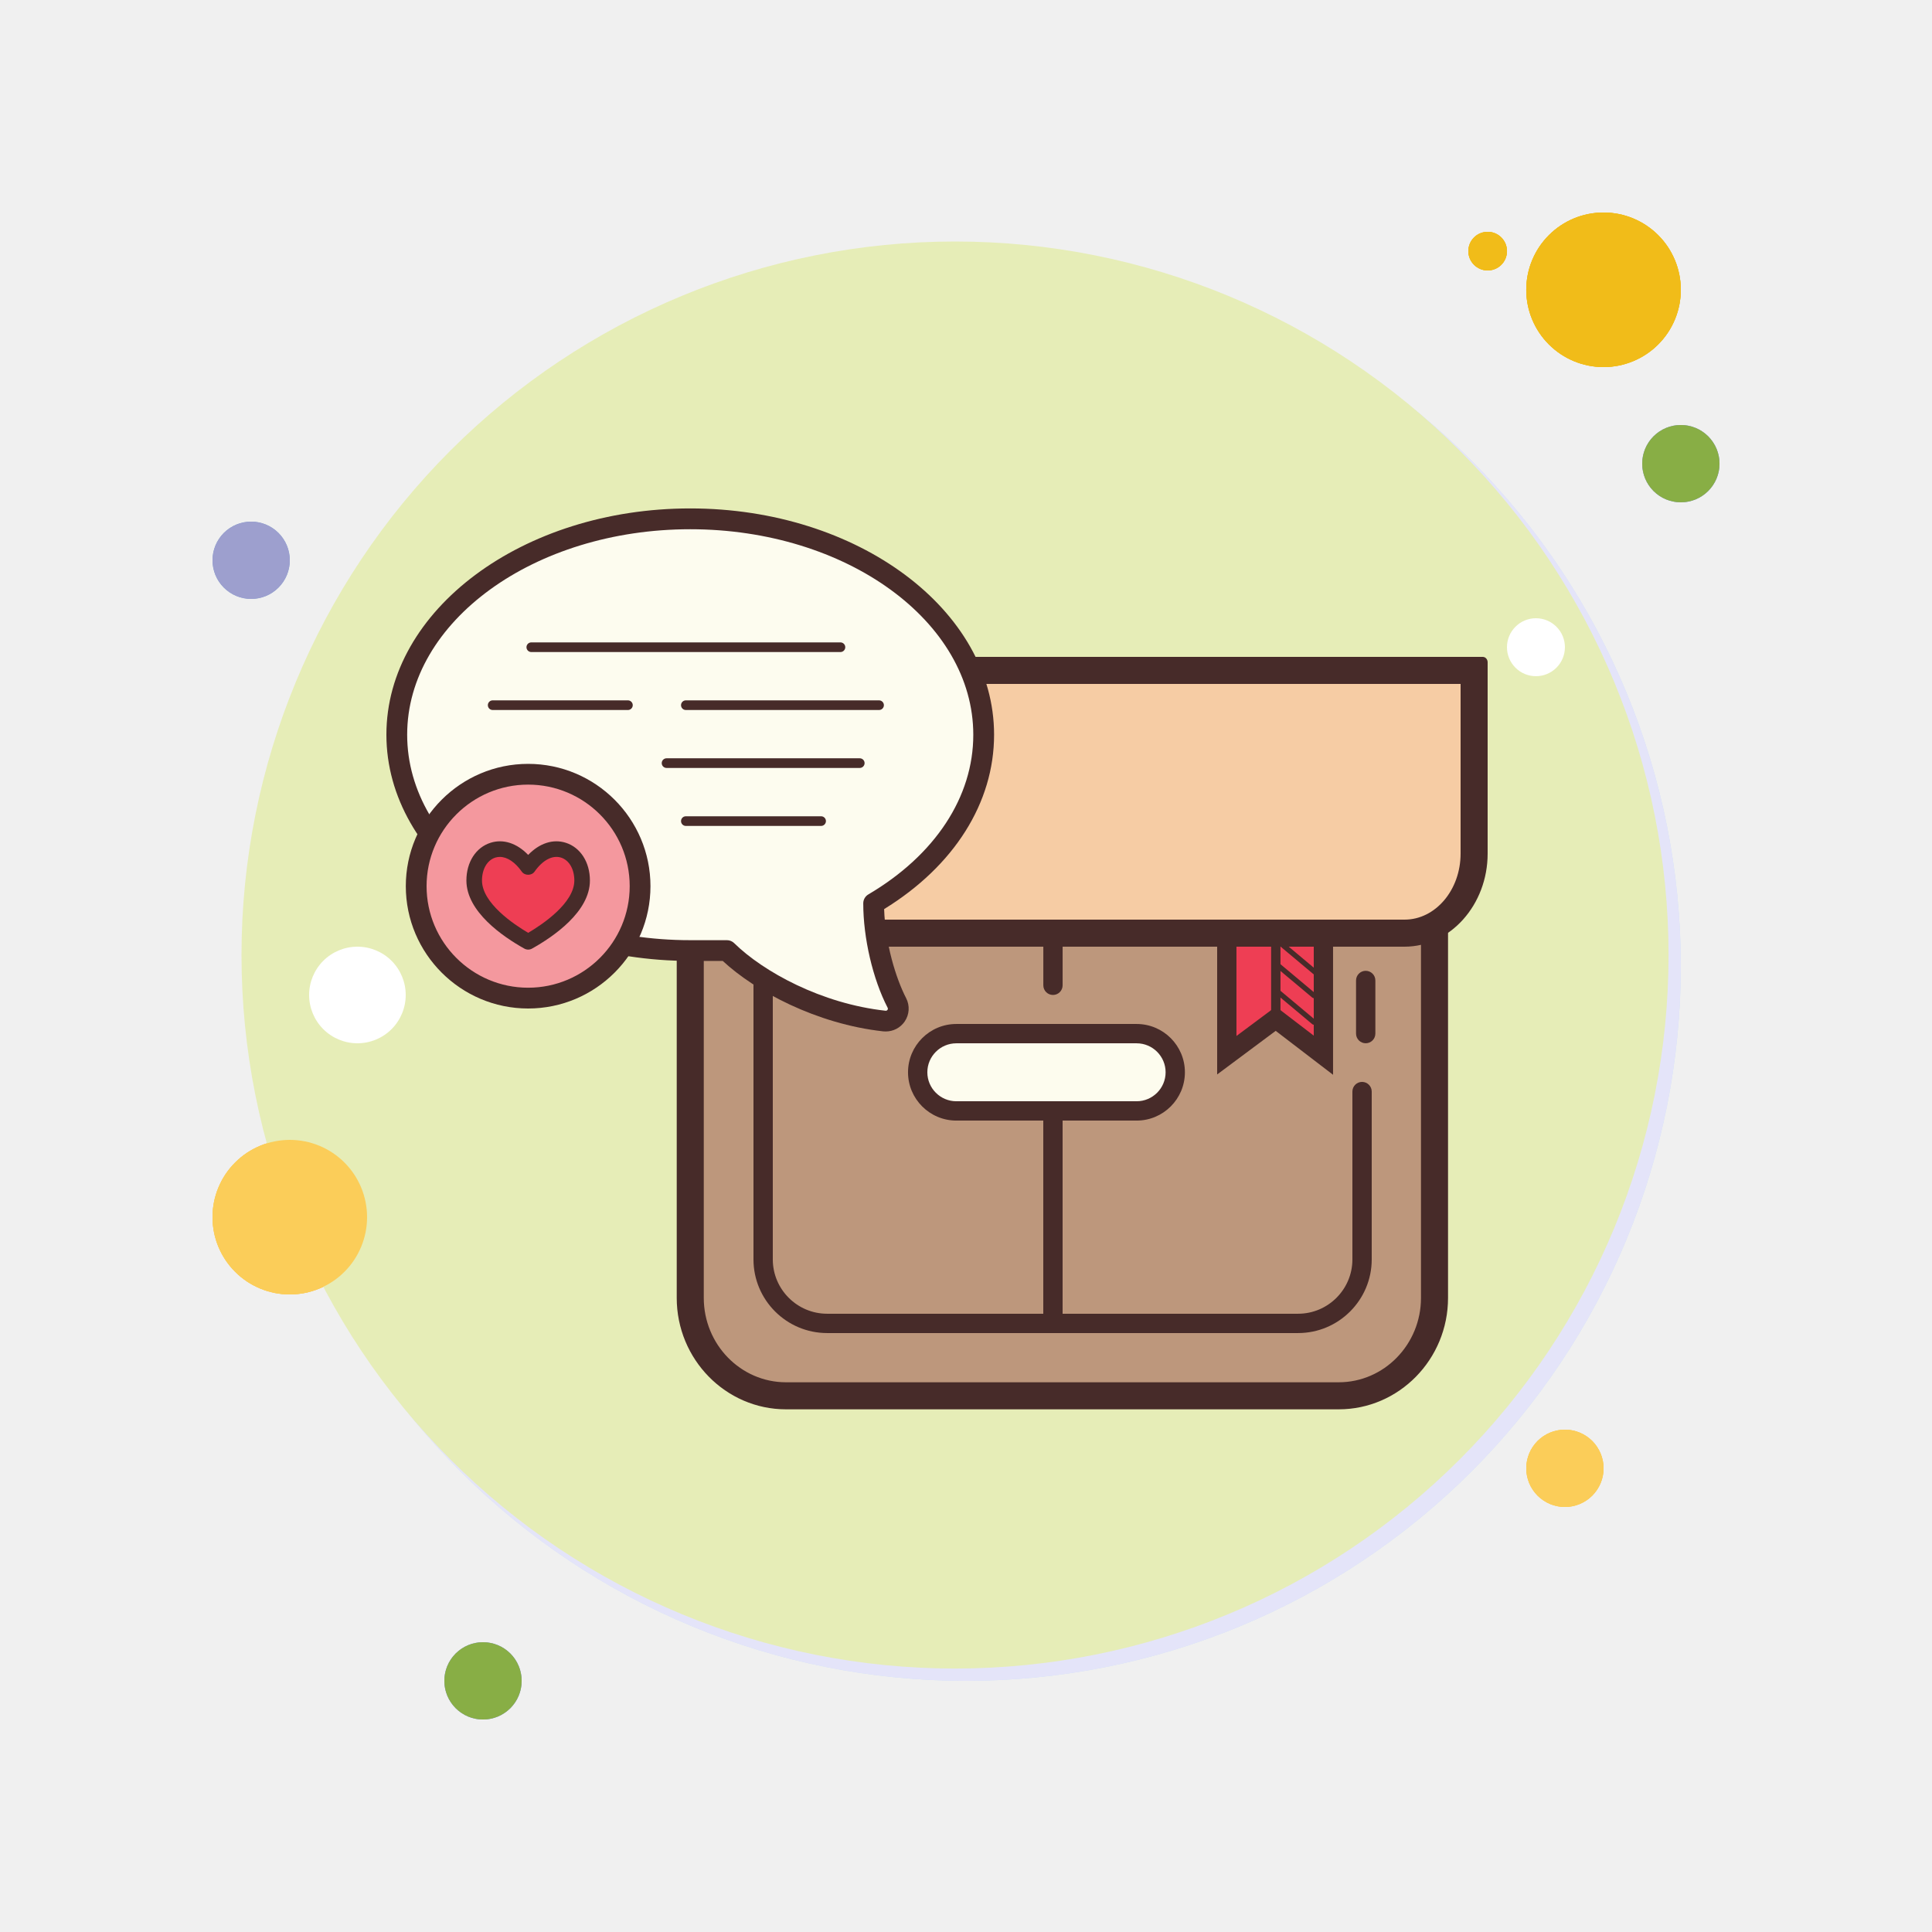
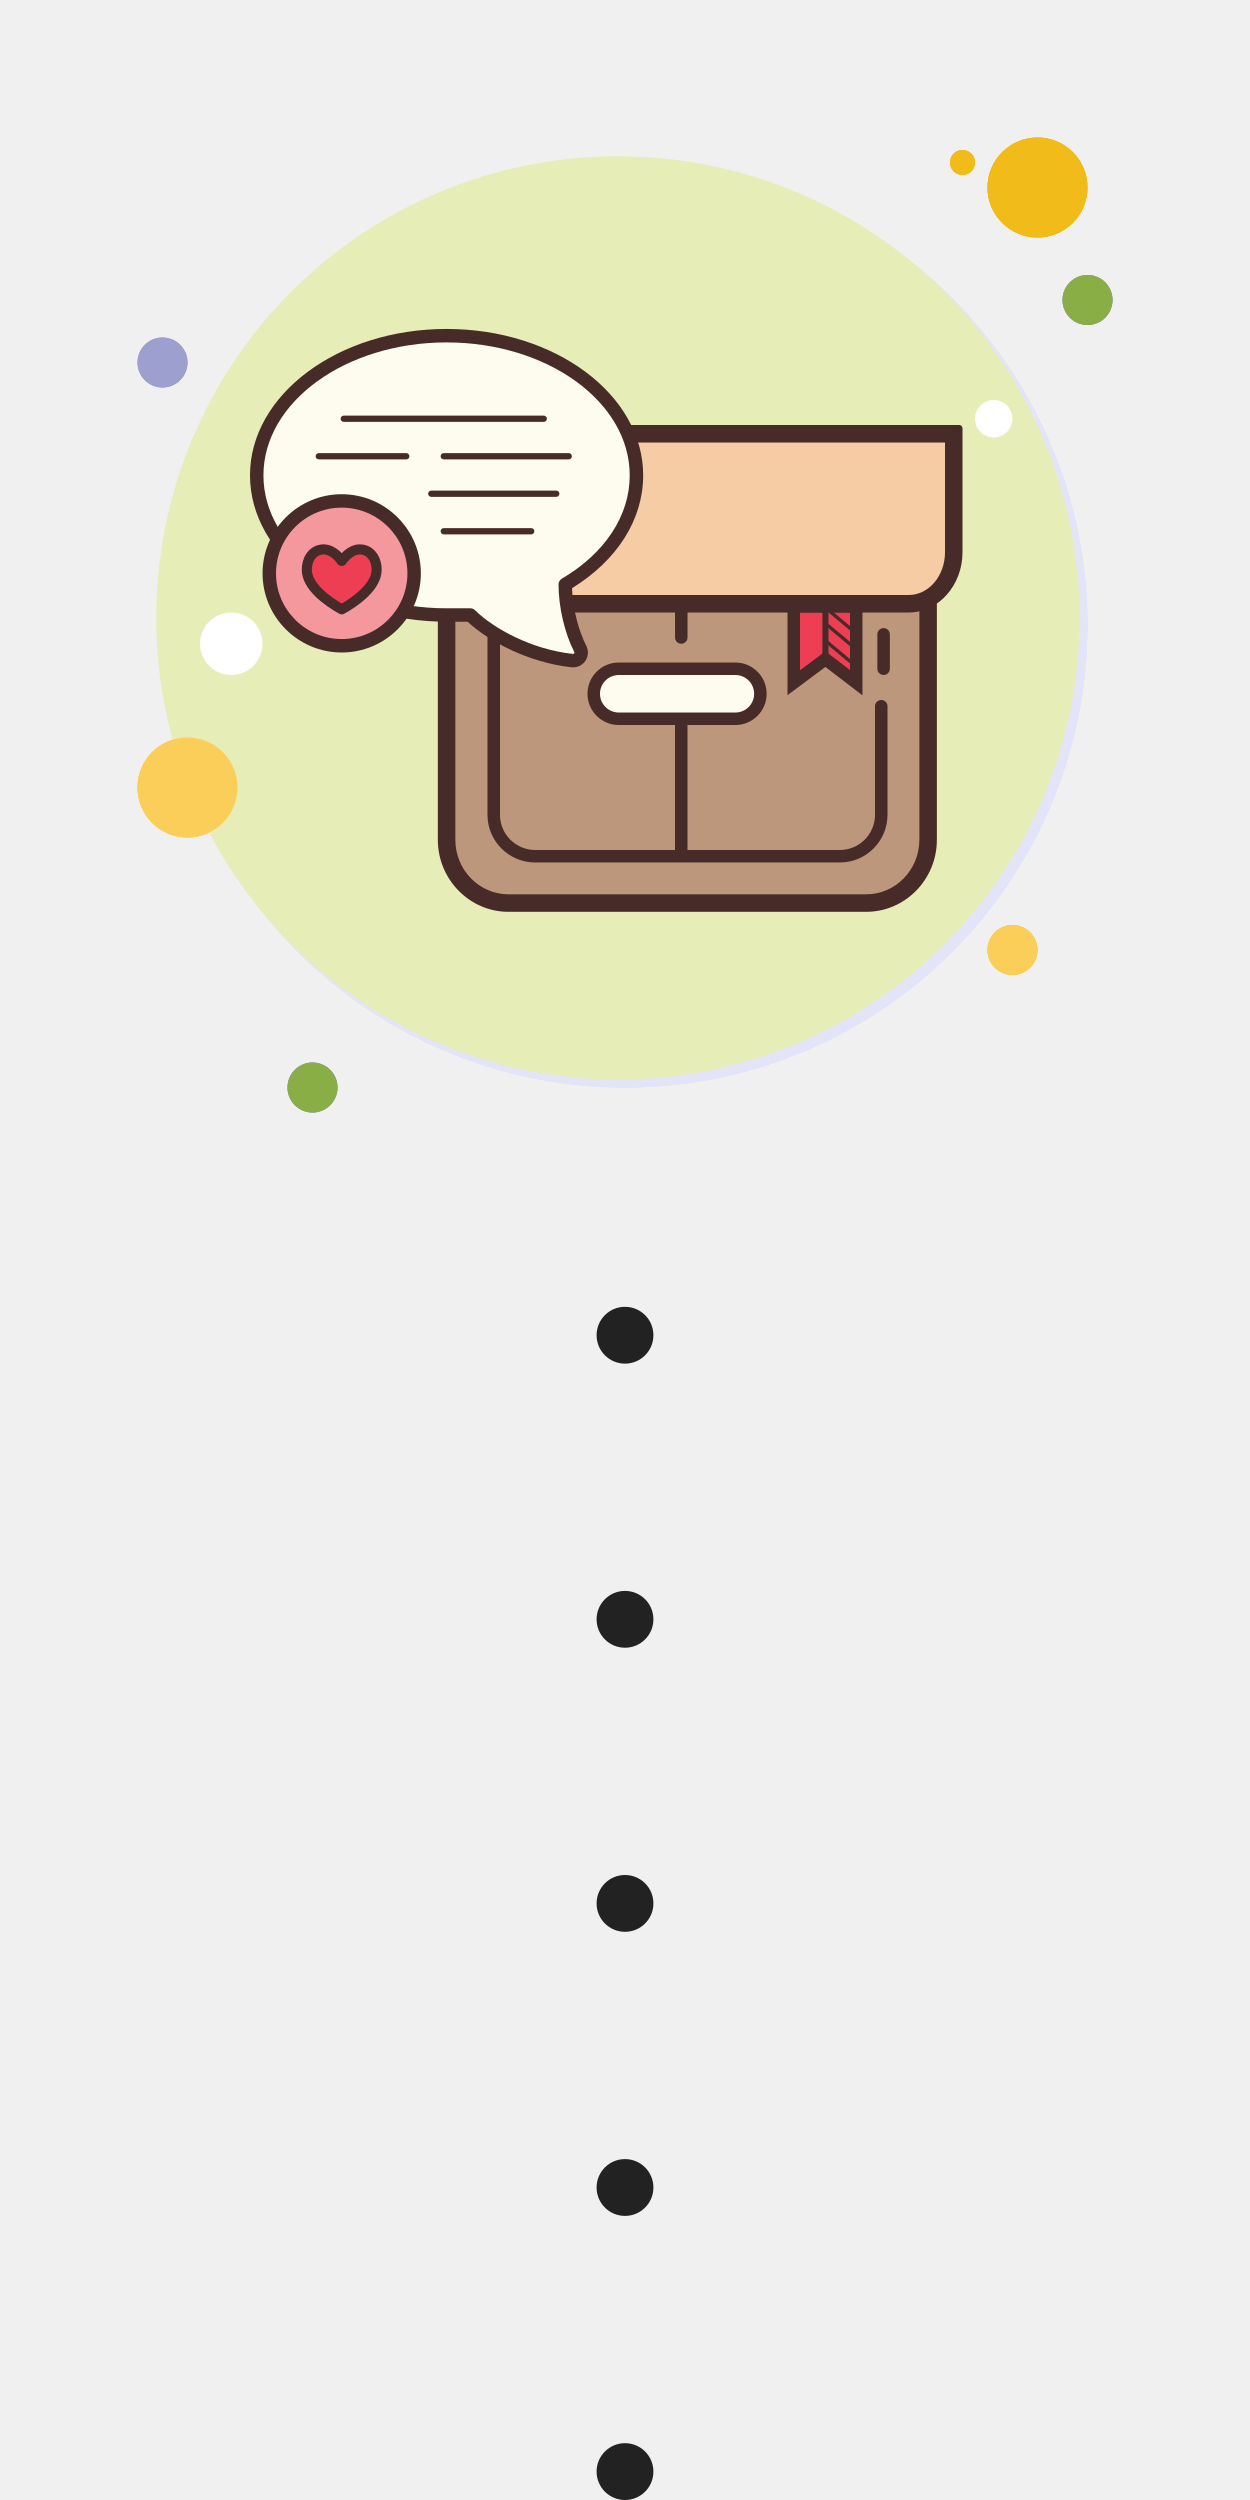
- <svg xmlns="http://www.w3.org/2000/svg" width="88" height="88" viewBox="0 0 88 88" fill="none">
+ <svg xmlns="http://www.w3.org/2000/svg" width="88" height="176" viewBox="0 0 88 176" fill="none">
  <path d="M11.44 23.76C10.973 23.76 10.525 23.945 10.195 24.275C9.865 24.605 9.68 25.053 9.68 25.52C9.68 25.986 9.865 26.434 10.195 26.764C10.525 27.094 10.973 27.28 11.44 27.28C11.906 27.28 12.354 27.094 12.684 26.764C13.014 26.434 13.2 25.986 13.2 25.52C13.2 25.053 13.014 24.605 12.684 24.275C12.354 23.945 11.906 23.76 11.44 23.76Z" fill="#78A0CF" />
  <path d="M67.761 10.559C67.528 10.559 67.304 10.651 67.139 10.816C66.974 10.981 66.881 11.205 66.881 11.439C66.881 11.672 66.974 11.896 67.139 12.061C67.304 12.226 67.528 12.319 67.761 12.319C67.994 12.319 68.218 12.226 68.383 12.061C68.548 11.896 68.641 11.672 68.641 11.439C68.641 11.205 68.548 10.981 68.383 10.816C68.218 10.651 67.994 10.559 67.761 10.559Z" fill="#F1BC19" />
-   <path d="M43.999 11.441C35.364 11.441 27.082 14.872 20.976 20.978C14.87 27.084 11.44 35.366 11.44 44.001C11.44 52.637 14.87 60.919 20.976 67.025C27.082 73.131 35.364 76.561 43.999 76.561C52.635 76.561 60.917 73.131 67.023 67.025C73.129 60.919 76.559 52.637 76.559 44.001C76.559 35.366 73.129 27.084 67.023 20.978C60.917 14.872 52.635 11.441 43.999 11.441V11.441Z" fill="#CEE1F4" />
-   <path d="M73.04 9.68C72.106 9.68 71.211 10.05 70.55 10.711C69.89 11.371 69.519 12.266 69.519 13.2C69.519 14.133 69.89 15.029 70.55 15.689C71.211 16.349 72.106 16.72 73.04 16.72C73.973 16.72 74.868 16.349 75.529 15.689C76.189 15.029 76.559 14.133 76.559 13.2C76.559 12.266 76.189 11.371 75.529 10.711C74.868 10.05 73.973 9.68 73.04 9.68V9.68Z" fill="#F1BC19" />
+   <path d="M43.999 11.441C35.364 11.441 27.082 14.872 20.976 20.978C14.87 27.084 11.44 35.366 11.44 44.001C11.44 52.637 14.87 60.919 20.976 67.025C27.082 73.131 35.364 76.561 43.999 76.561C52.635 76.561 60.917 73.131 67.023 67.025C73.129 60.919 76.559 52.637 76.559 44.001C76.559 35.366 73.129 27.084 67.023 20.978C60.917 14.872 52.635 11.441 43.999 11.441Z" fill="#CEE1F4" />
+   <path d="M73.04 9.68C72.106 9.68 71.211 10.05 70.55 10.711C69.89 11.371 69.519 12.266 69.519 13.2C69.519 14.133 69.89 15.029 70.55 15.689C71.211 16.349 72.106 16.72 73.04 16.72C73.973 16.72 74.868 16.349 75.529 15.689C76.189 15.029 76.559 14.133 76.559 13.2C76.559 12.266 76.189 11.371 75.529 10.711C74.868 10.05 73.973 9.68 73.04 9.68Z" fill="#F1BC19" />
  <path d="M76.561 19.359C76.094 19.359 75.646 19.545 75.316 19.875C74.986 20.205 74.801 20.653 74.801 21.119C74.801 21.586 74.986 22.034 75.316 22.364C75.646 22.694 76.094 22.879 76.561 22.879C77.028 22.879 77.475 22.694 77.805 22.364C78.135 22.034 78.321 21.586 78.321 21.119C78.321 20.653 78.135 20.205 77.805 19.875C77.475 19.545 77.028 19.359 76.561 19.359Z" fill="#78A0CF" />
  <path d="M71.28 65.12C70.813 65.12 70.365 65.305 70.035 65.635C69.705 65.966 69.52 66.413 69.52 66.88C69.52 67.347 69.705 67.794 70.035 68.124C70.365 68.454 70.813 68.64 71.28 68.64C71.746 68.64 72.194 68.454 72.524 68.124C72.854 67.794 73.04 67.347 73.04 66.88C73.04 66.413 72.854 65.966 72.524 65.635C72.194 65.305 71.746 65.12 71.28 65.12ZM13.2 51.92C12.266 51.92 11.371 52.291 10.711 52.951C10.05 53.611 9.68 54.506 9.68 55.44C9.68 56.373 10.05 57.269 10.711 57.929C11.371 58.589 12.266 58.96 13.2 58.96C14.133 58.96 15.029 58.589 15.689 57.929C16.349 57.269 16.72 56.373 16.72 55.44C16.72 54.506 16.349 53.611 15.689 52.951C15.029 52.291 14.133 51.92 13.2 51.92Z" fill="#FBCD59" />
  <path d="M22 74.801C21.534 74.801 21.086 74.986 20.756 75.316C20.426 75.646 20.24 76.094 20.24 76.561C20.24 77.028 20.426 77.475 20.756 77.805C21.086 78.135 21.534 78.321 22 78.321C22.467 78.321 22.915 78.135 23.245 77.805C23.575 77.475 23.76 77.028 23.76 76.561C23.76 76.094 23.575 75.646 23.245 75.316C22.915 74.986 22.467 74.801 22 74.801Z" fill="#78A0CF" />
-   <path d="M16.28 44.879C15.697 44.879 15.137 45.111 14.724 45.523C14.312 45.936 14.08 46.495 14.08 47.079C14.08 47.662 14.312 48.222 14.724 48.635C15.137 49.047 15.697 49.279 16.28 49.279C16.864 49.279 17.423 49.047 17.836 48.635C18.248 48.222 18.48 47.662 18.48 47.079C18.48 46.495 18.248 45.936 17.836 45.523C17.423 45.111 16.864 44.879 16.28 44.879V44.879Z" fill="white" />
+   <path d="M16.28 44.879C15.697 44.879 15.137 45.111 14.724 45.523C14.312 45.936 14.08 46.495 14.08 47.079C14.08 47.662 14.312 48.222 14.724 48.635C15.137 49.047 15.697 49.279 16.28 49.279C16.864 49.279 17.423 49.047 17.836 48.635C18.248 48.222 18.48 47.662 18.48 47.079C18.48 46.495 18.248 45.936 17.836 45.523C17.423 45.111 16.864 44.879 16.28 44.879Z" fill="white" />
  <path d="M18.48 58.08C18.246 58.08 18.022 58.173 17.857 58.338C17.692 58.503 17.6 58.727 17.6 58.96C17.6 59.194 17.692 59.417 17.857 59.582C18.022 59.747 18.246 59.84 18.48 59.84C18.713 59.84 18.937 59.747 19.102 59.582C19.267 59.417 19.36 59.194 19.36 58.96C19.36 58.727 19.267 58.503 19.102 58.338C18.937 58.173 18.713 58.08 18.48 58.08Z" fill="#F1BC19" />
  <path d="M70.4 29.039C70.166 29.039 69.942 29.132 69.777 29.297C69.612 29.462 69.519 29.686 69.519 29.919C69.519 30.152 69.612 30.376 69.777 30.541C69.942 30.706 70.166 30.799 70.4 30.799C70.633 30.799 70.857 30.706 71.022 30.541C71.187 30.376 71.279 30.152 71.279 29.919C71.279 29.686 71.187 29.462 71.022 29.297C70.857 29.132 70.633 29.039 70.4 29.039Z" fill="white" />
  <path d="M57.201 24.641C60.597 24.641 63.361 27.404 63.361 30.801V57.201C63.361 60.597 60.597 63.361 57.201 63.361H30.801C27.404 63.361 24.641 60.597 24.641 57.201V30.801C24.641 27.404 27.404 24.641 30.801 24.641H57.201Z" fill="#F1BC19" />
  <path d="M57.2 24.992C60.402 24.992 63.008 27.597 63.008 30.8V57.2C63.008 60.402 60.402 63.008 57.2 63.008H30.8C27.597 63.008 24.992 60.402 24.992 57.2V30.8C24.992 27.597 27.597 24.992 30.8 24.992H57.2ZM57.2 23.76H30.8C26.912 23.76 23.76 26.912 23.76 30.8V57.2C23.76 61.088 26.912 64.24 30.8 64.24H57.2C61.088 64.24 64.24 61.088 64.24 57.2V30.8C64.24 26.912 61.088 23.76 57.2 23.76Z" fill="#472B29" />
  <path d="M55.439 60.719H32.559C29.647 60.719 27.279 58.351 27.279 55.439V32.559C27.279 29.647 29.647 27.279 32.559 27.279H55.439C58.351 27.279 60.719 29.647 60.719 32.559V55.439C60.719 58.351 58.351 60.719 55.439 60.719Z" fill="#FDFCEE" />
  <path d="M55.439 60.719H32.559C29.647 60.719 27.279 58.351 27.279 55.439V32.559C27.279 29.647 29.647 27.279 32.559 27.279H54.229C54.411 27.279 54.559 27.427 54.559 27.609C54.559 27.791 54.411 27.939 54.229 27.939H32.559C30.012 27.939 27.939 30.012 27.939 32.559V55.439C27.939 57.987 30.012 60.059 32.559 60.059H55.439C57.987 60.059 60.059 57.987 60.059 55.439V42.569C60.059 42.387 60.207 42.239 60.389 42.239C60.572 42.239 60.719 42.387 60.719 42.569V55.439C60.719 58.351 58.351 60.719 55.439 60.719ZM60.389 36.959C60.207 36.959 60.059 36.812 60.059 36.629V35.505C60.059 35.322 60.207 35.175 60.389 35.175C60.572 35.175 60.719 35.322 60.719 35.505V36.629C60.719 36.812 60.572 36.959 60.389 36.959Z" fill="#472B29" />
  <path d="M60.391 41.36C60.208 41.36 60.06 41.212 60.06 41.03V38.17C60.06 37.988 60.208 37.84 60.391 37.84C60.573 37.84 60.721 37.988 60.721 38.17V41.03C60.721 41.212 60.573 41.36 60.391 41.36Z" fill="#472B29" />
  <path d="M50.766 34.65C50.413 34.65 50.106 34.755 49.886 34.974L37.235 47.636C36.828 48.045 35.97 50.313 35.344 51.967C35.061 52.716 34.819 53.352 34.678 53.668C34.629 53.778 34.652 53.898 34.736 53.983L34.873 54.12C34.98 54.228 35.141 54.259 35.284 54.195C35.651 54.03 36.33 53.772 37.117 53.474C38.795 52.837 40.863 52.052 41.255 51.66L53.907 38.997C54.561 38.342 54.191 36.906 53.083 35.796C52.347 35.06 51.466 34.65 50.766 34.65Z" fill="#F1BC19" />
  <path d="M37.233 47.637C36.826 48.046 35.968 50.314 35.342 51.968C35.059 52.717 34.817 53.353 34.676 53.669C34.627 53.779 34.65 53.899 34.734 53.984L34.87 54.121C34.978 54.229 35.139 54.261 35.282 54.196C35.649 54.031 36.328 53.773 37.115 53.475C38.794 52.837 40.861 52.053 41.253 51.661L41.256 51.658L37.233 47.637Z" fill="#FDFCEE" />
  <path d="M35.36 51.922C35.355 51.937 35.348 51.953 35.342 51.968C35.059 52.717 34.817 53.353 34.676 53.669C34.627 53.779 34.65 53.898 34.734 53.984L34.87 54.12C34.978 54.228 35.139 54.26 35.282 54.196C35.626 54.041 36.246 53.804 36.968 53.531L35.36 51.922Z" fill="#4A5397" />
  <path d="M47.094 37.826L48.841 36.079L52.856 40.094L51.109 41.841L47.094 37.826Z" fill="#7782AC" />
  <path d="M52.832 40.071L53.905 38.998C54.559 38.343 54.189 36.907 53.081 35.797C52.346 35.06 51.465 34.65 50.765 34.65C50.412 34.65 50.105 34.755 49.885 34.974L48.811 36.05L52.832 40.071Z" fill="#FCB9B9" />
  <path d="M50.767 34.98C51.403 34.98 52.2 35.383 52.848 36.031C53.911 37.096 54.132 38.304 53.671 38.765L41.019 51.428C40.676 51.771 38.473 52.607 37.015 53.16L36.949 53.185C36.179 53.477 35.514 53.73 35.103 53.887L34.99 53.774C35.142 53.427 35.389 52.774 35.651 52.084C36.196 50.642 37.11 48.228 37.467 47.87L50.118 35.209C50.27 35.057 50.488 34.98 50.767 34.98ZM50.767 34.32C50.326 34.32 49.937 34.457 49.651 34.742L37.001 47.403C36.577 47.827 35.888 49.591 35.034 51.851C34.753 52.592 34.515 53.222 34.375 53.534C34.27 53.767 34.319 54.035 34.5 54.216L34.637 54.353C34.772 54.489 34.949 54.56 35.131 54.56C35.227 54.56 35.326 54.539 35.418 54.498C35.777 54.335 36.459 54.077 37.249 53.777C39.471 52.934 41.077 52.305 41.486 51.895L54.139 39.233C54.935 38.435 54.573 36.825 53.315 35.566C52.508 34.758 51.556 34.32 50.767 34.32Z" fill="#472B29" />
  <path d="M37.078 47.789L37.389 47.478L41.412 51.5L41.1 51.811L37.078 47.789Z" fill="#472B29" />
  <path d="M35.123 51.996L35.434 51.685L37.194 53.445L36.883 53.756L35.123 51.996Z" fill="#472B29" />
  <path d="M46.938 37.982L47.249 37.671L51.264 41.686L50.952 41.997L46.938 37.982Z" fill="#472B29" />
  <path d="M48.684 36.236L48.995 35.925L53.01 39.94L52.698 40.251L48.684 36.236Z" fill="#472B29" />
  <path d="M48.062 38.763L47.859 38.677L48.849 36.367L49.052 36.453L48.062 38.763ZM48.832 39.423L48.629 39.337L49.619 37.027L49.822 37.113L48.832 39.423ZM49.602 40.083L49.399 39.997L50.389 37.687L50.592 37.773L49.602 40.083ZM50.287 40.94L50.086 40.853L51.159 38.347L51.362 38.433L50.287 40.94ZM51.024 41.678L50.822 41.592L51.929 39.007L52.132 39.093L51.024 41.678Z" fill="#472B29" />
  <path d="M11.44 23.76C10.973 23.76 10.525 23.945 10.195 24.275C9.865 24.605 9.68 25.053 9.68 25.52C9.68 25.986 9.865 26.434 10.195 26.764C10.525 27.094 10.973 27.28 11.44 27.28C11.906 27.28 12.354 27.094 12.684 26.764C13.014 26.434 13.2 25.986 13.2 25.52C13.2 25.053 13.014 24.605 12.684 24.275C12.354 23.945 11.906 23.76 11.44 23.76Z" fill="#9D9FCE" />
  <path d="M67.761 10.559C67.528 10.559 67.304 10.651 67.139 10.816C66.974 10.981 66.881 11.205 66.881 11.439C66.881 11.672 66.974 11.896 67.139 12.061C67.304 12.226 67.528 12.319 67.761 12.319C67.994 12.319 68.218 12.226 68.383 12.061C68.548 11.896 68.641 11.672 68.641 11.439C68.641 11.205 68.548 10.981 68.383 10.816C68.218 10.651 67.994 10.559 67.761 10.559Z" fill="#F1BC19" />
-   <path d="M43.999 11.441C35.364 11.441 27.082 14.872 20.976 20.978C14.87 27.084 11.44 35.366 11.44 44.001C11.44 52.637 14.87 60.919 20.976 67.025C27.082 73.131 35.364 76.561 43.999 76.561C52.635 76.561 60.917 73.131 67.023 67.025C73.129 60.919 76.559 52.637 76.559 44.001C76.559 35.366 73.129 27.084 67.023 20.978C60.917 14.872 52.635 11.441 43.999 11.441V11.441Z" fill="#E4E4F9" />
-   <path d="M73.04 9.68C72.106 9.68 71.211 10.05 70.55 10.711C69.89 11.371 69.519 12.266 69.519 13.2C69.519 14.133 69.89 15.029 70.55 15.689C71.211 16.349 72.106 16.72 73.04 16.72C73.973 16.72 74.868 16.349 75.529 15.689C76.189 15.029 76.559 14.133 76.559 13.2C76.559 12.266 76.189 11.371 75.529 10.711C74.868 10.05 73.973 9.68 73.04 9.68V9.68Z" fill="#F1BC19" />
+   <path d="M43.999 11.441C35.364 11.441 27.082 14.872 20.976 20.978C14.87 27.084 11.44 35.366 11.44 44.001C11.44 52.637 14.87 60.919 20.976 67.025C27.082 73.131 35.364 76.561 43.999 76.561C52.635 76.561 60.917 73.131 67.023 67.025C73.129 60.919 76.559 52.637 76.559 44.001C76.559 35.366 73.129 27.084 67.023 20.978C60.917 14.872 52.635 11.441 43.999 11.441Z" fill="#E4E4F9" />
+   <path d="M73.04 9.68C72.106 9.68 71.211 10.05 70.55 10.711C69.89 11.371 69.519 12.266 69.519 13.2C69.519 14.133 69.89 15.029 70.55 15.689C71.211 16.349 72.106 16.72 73.04 16.72C73.973 16.72 74.868 16.349 75.529 15.689C76.189 15.029 76.559 14.133 76.559 13.2C76.559 12.266 76.189 11.371 75.529 10.711C74.868 10.05 73.973 9.68 73.04 9.68Z" fill="#F1BC19" />
  <path d="M76.561 19.359C76.094 19.359 75.646 19.545 75.316 19.875C74.986 20.205 74.801 20.653 74.801 21.119C74.801 21.586 74.986 22.034 75.316 22.364C75.646 22.694 76.094 22.879 76.561 22.879C77.028 22.879 77.475 22.694 77.805 22.364C78.135 22.034 78.321 21.586 78.321 21.119C78.321 20.653 78.135 20.205 77.805 19.875C77.475 19.545 77.028 19.359 76.561 19.359Z" fill="#9D9FCE" />
  <path d="M71.28 65.12C70.813 65.12 70.365 65.305 70.035 65.635C69.705 65.966 69.52 66.413 69.52 66.88C69.52 67.347 69.705 67.794 70.035 68.124C70.365 68.454 70.813 68.64 71.28 68.64C71.746 68.64 72.194 68.454 72.524 68.124C72.854 67.794 73.04 67.347 73.04 66.88C73.04 66.413 72.854 65.966 72.524 65.635C72.194 65.305 71.746 65.12 71.28 65.12ZM13.2 51.92C12.266 51.92 11.371 52.291 10.711 52.951C10.05 53.611 9.68 54.506 9.68 55.44C9.68 56.373 10.05 57.269 10.711 57.929C11.371 58.589 12.266 58.96 13.2 58.96C14.133 58.96 15.029 58.589 15.689 57.929C16.349 57.269 16.72 56.373 16.72 55.44C16.72 54.506 16.349 53.611 15.689 52.951C15.029 52.291 14.133 51.92 13.2 51.92Z" fill="#FBCD59" />
  <path d="M22 74.801C21.534 74.801 21.086 74.986 20.756 75.316C20.426 75.646 20.24 76.094 20.24 76.561C20.24 77.028 20.426 77.475 20.756 77.805C21.086 78.135 21.534 78.321 22 78.321C22.467 78.321 22.915 78.135 23.245 77.805C23.575 77.475 23.76 77.028 23.76 76.561C23.76 76.094 23.575 75.646 23.245 75.316C22.915 74.986 22.467 74.801 22 74.801Z" fill="#9D9FCE" />
-   <path d="M16.28 44.879C15.697 44.879 15.137 45.111 14.724 45.523C14.312 45.936 14.08 46.495 14.08 47.079C14.08 47.662 14.312 48.222 14.724 48.635C15.137 49.047 15.697 49.279 16.28 49.279C16.864 49.279 17.423 49.047 17.836 48.635C18.248 48.222 18.48 47.662 18.48 47.079C18.48 46.495 18.248 45.936 17.836 45.523C17.423 45.111 16.864 44.879 16.28 44.879V44.879Z" fill="white" />
+   <path d="M16.28 44.879C15.697 44.879 15.137 45.111 14.724 45.523C14.312 45.936 14.08 46.495 14.08 47.079C14.08 47.662 14.312 48.222 14.724 48.635C15.137 49.047 15.697 49.279 16.28 49.279C16.864 49.279 17.423 49.047 17.836 48.635C18.248 48.222 18.48 47.662 18.48 47.079C18.48 46.495 18.248 45.936 17.836 45.523C17.423 45.111 16.864 44.879 16.28 44.879Z" fill="white" />
  <path d="M18.48 58.08C18.246 58.08 18.022 58.173 17.857 58.338C17.692 58.503 17.6 58.727 17.6 58.96C17.6 59.194 17.692 59.417 17.857 59.582C18.022 59.747 18.246 59.84 18.48 59.84C18.713 59.84 18.937 59.747 19.102 59.582C19.267 59.417 19.36 59.194 19.36 58.96C19.36 58.727 19.267 58.503 19.102 58.338C18.937 58.173 18.713 58.08 18.48 58.08Z" fill="#F1BC19" />
  <path d="M70.4 29.039C70.166 29.039 69.942 29.132 69.777 29.297C69.612 29.462 69.519 29.686 69.519 29.919C69.519 30.152 69.612 30.376 69.777 30.541C69.942 30.706 70.166 30.799 70.4 30.799C70.633 30.799 70.857 30.706 71.022 30.541C71.187 30.376 71.279 30.152 71.279 29.919C71.279 29.686 71.187 29.462 71.022 29.297C70.857 29.132 70.633 29.039 70.4 29.039Z" fill="white" />
  <path d="M57.201 24.641C60.597 24.641 63.361 27.404 63.361 30.801V57.201C63.361 60.597 60.597 63.361 57.201 63.361H30.801C27.404 63.361 24.641 60.597 24.641 57.201V30.801C24.641 27.404 27.404 24.641 30.801 24.641H57.201Z" fill="#C0D078" />
  <path d="M57.2 24.992C60.402 24.992 63.008 27.597 63.008 30.8V57.2C63.008 60.402 60.402 63.008 57.2 63.008H30.8C27.597 63.008 24.992 60.402 24.992 57.2V30.8C24.992 27.597 27.597 24.992 30.8 24.992H57.2ZM57.2 23.76H30.8C26.912 23.76 23.76 26.912 23.76 30.8V57.2C23.76 61.088 26.912 64.24 30.8 64.24H57.2C61.088 64.24 64.24 61.088 64.24 57.2V30.8C64.24 26.912 61.088 23.76 57.2 23.76Z" fill="#472B29" />
  <path d="M55.439 60.719H32.559C29.647 60.719 27.279 58.351 27.279 55.439V32.559C27.279 29.647 29.647 27.279 32.559 27.279H55.439C58.351 27.279 60.719 29.647 60.719 32.559V55.439C60.719 58.351 58.351 60.719 55.439 60.719Z" fill="#FDFCEE" />
  <path d="M55.439 60.719H32.559C29.647 60.719 27.279 58.351 27.279 55.439V32.559C27.279 29.647 29.647 27.279 32.559 27.279H54.229C54.411 27.279 54.559 27.427 54.559 27.609C54.559 27.791 54.411 27.939 54.229 27.939H32.559C30.012 27.939 27.939 30.012 27.939 32.559V55.439C27.939 57.987 30.012 60.059 32.559 60.059H55.439C57.987 60.059 60.059 57.987 60.059 55.439V42.569C60.059 42.387 60.207 42.239 60.389 42.239C60.572 42.239 60.719 42.387 60.719 42.569V55.439C60.719 58.351 58.351 60.719 55.439 60.719ZM60.389 36.959C60.207 36.959 60.059 36.812 60.059 36.629V35.505C60.059 35.322 60.207 35.175 60.389 35.175C60.572 35.175 60.719 35.322 60.719 35.505V36.629C60.719 36.812 60.572 36.959 60.389 36.959Z" fill="#472B29" />
  <path d="M60.391 41.36C60.208 41.36 60.06 41.212 60.06 41.03V38.17C60.06 37.988 60.208 37.84 60.391 37.84C60.573 37.84 60.721 37.988 60.721 38.17V41.03C60.721 41.212 60.573 41.36 60.391 41.36Z" fill="#472B29" />
-   <path d="M47.52 32.889C45.507 32.889 43.576 33.688 42.153 35.112C40.729 36.535 39.93 38.466 39.93 40.479C39.93 42.492 40.729 44.422 42.153 45.846C43.576 47.269 45.507 48.069 47.52 48.069C49.533 48.069 51.463 47.269 52.887 45.846C54.31 44.422 55.11 42.492 55.11 40.479C55.11 38.466 54.31 36.535 52.887 35.112C51.463 33.688 49.533 32.889 47.52 32.889V32.889Z" fill="#E1E0D8" />
-   <path d="M47.52 34.539C46.74 34.539 45.968 34.693 45.247 34.991C44.526 35.29 43.871 35.727 43.32 36.279C42.768 36.83 42.331 37.485 42.032 38.206C41.734 38.927 41.58 39.699 41.58 40.479C41.58 41.259 41.734 42.032 42.032 42.752C42.331 43.473 42.768 44.128 43.32 44.679C43.871 45.231 44.526 45.668 45.247 45.967C45.968 46.265 46.74 46.419 47.52 46.419C48.3 46.419 49.072 46.265 49.793 45.967C50.514 45.668 51.169 45.231 51.72 44.679C52.272 44.128 52.709 43.473 53.008 42.752C53.306 42.032 53.46 41.259 53.46 40.479C53.46 39.699 53.306 38.927 53.008 38.206C52.709 37.485 52.272 36.83 51.72 36.279C51.169 35.727 50.514 35.29 49.793 34.991C49.072 34.693 48.3 34.539 47.52 34.539V34.539Z" fill="#A8DBDB" />
+   <path d="M47.52 32.889C45.507 32.889 43.576 33.688 42.153 35.112C40.729 36.535 39.93 38.466 39.93 40.479C39.93 42.492 40.729 44.422 42.153 45.846C43.576 47.269 45.507 48.069 47.52 48.069C49.533 48.069 51.463 47.269 52.887 45.846C54.31 44.422 55.11 42.492 55.11 40.479C55.11 38.466 54.31 36.535 52.887 35.112C51.463 33.688 49.533 32.889 47.52 32.889Z" fill="#E1E0D8" />
+   <path d="M47.52 34.539C46.74 34.539 45.968 34.693 45.247 34.991C44.526 35.29 43.871 35.727 43.32 36.279C42.768 36.83 42.331 37.485 42.032 38.206C41.734 38.927 41.58 39.699 41.58 40.479C41.58 41.259 41.734 42.032 42.032 42.752C42.331 43.473 42.768 44.128 43.32 44.679C43.871 45.231 44.526 45.668 45.247 45.967C45.968 46.265 46.74 46.419 47.52 46.419C48.3 46.419 49.072 46.265 49.793 45.967C50.514 45.668 51.169 45.231 51.72 44.679C52.272 44.128 52.709 43.473 53.008 42.752C53.306 42.032 53.46 41.259 53.46 40.479C53.46 39.699 53.306 38.927 53.008 38.206C52.709 37.485 52.272 36.83 51.72 36.279C51.169 35.727 50.514 35.29 49.793 34.991C49.072 34.693 48.3 34.539 47.52 34.539Z" fill="#A8DBDB" />
  <path d="M40.515 47.484C39.827 46.797 38.713 46.797 38.026 47.484C37.531 47.98 33.902 51.608 33.406 52.104C32.719 52.791 32.719 53.906 33.406 54.593C34.093 55.28 35.207 55.28 35.895 54.593C36.391 54.096 40.019 50.468 40.515 49.973C41.202 49.286 41.202 48.172 40.515 47.484Z" fill="#88AE45" />
  <path d="M40.514 49.973C41.201 49.286 41.201 48.172 40.514 47.484C39.827 46.797 38.713 46.797 38.025 47.484L40.514 49.973Z" fill="#D1DC82" />
  <path d="M47.52 48.399C43.153 48.399 39.6 44.845 39.6 40.479C39.6 36.112 43.153 32.559 47.52 32.559C51.886 32.559 55.44 36.112 55.44 40.479C55.44 44.845 51.886 48.399 47.52 48.399ZM47.52 33.219C43.517 33.219 40.26 36.475 40.26 40.479C40.26 44.482 43.517 47.739 47.52 47.739C51.523 47.739 54.78 44.482 54.78 40.479C54.78 36.475 51.523 33.219 47.52 33.219Z" fill="#472B29" />
  <path d="M47.521 46.638C44.124 46.638 41.361 43.875 41.361 40.478C41.361 37.082 44.124 34.318 47.521 34.318C50.918 34.318 53.681 37.082 53.681 40.478C53.681 43.875 50.918 46.638 47.521 46.638ZM47.521 34.758C44.367 34.758 41.801 37.324 41.801 40.478C41.801 43.632 44.367 46.198 47.521 46.198C50.675 46.198 53.241 43.632 53.241 40.478C53.241 37.324 50.675 34.758 47.521 34.758Z" fill="#472B29" />
  <path d="M40.307 47.07L41.819 45.558L42.441 46.181L40.929 47.693L40.307 47.07Z" fill="#472B29" />
  <path d="M34.651 55.44C34.093 55.44 33.567 55.222 33.173 54.827C32.778 54.433 32.56 53.908 32.56 53.35C32.56 52.792 32.778 52.266 33.173 51.872L37.793 47.252C38.581 46.463 39.959 46.463 40.748 47.252C41.143 47.647 41.361 48.172 41.361 48.73C41.361 49.288 41.143 49.813 40.748 50.207L36.128 54.827C35.734 55.222 35.209 55.44 34.651 55.44ZM39.27 47.3C38.889 47.3 38.53 47.448 38.259 47.719L33.639 52.339C33.369 52.609 33.221 52.968 33.221 53.35C33.221 53.732 33.369 54.091 33.639 54.361C34.18 54.901 35.121 54.901 35.662 54.361L40.282 49.741C40.552 49.471 40.7 49.112 40.7 48.73C40.7 48.348 40.552 47.989 40.282 47.719C40.011 47.448 39.653 47.3 39.27 47.3Z" fill="#472B29" />
  <path d="M37.881 47.807L38.347 47.34L40.747 49.739L40.28 50.206L37.881 47.807Z" fill="#472B29" />
  <path d="M35.641 52.797C35.594 52.797 35.55 52.768 35.536 52.721L34.876 50.631C34.858 50.573 34.89 50.511 34.948 50.493C35.008 50.476 35.068 50.507 35.086 50.565L35.746 52.655C35.765 52.713 35.732 52.775 35.674 52.793C35.663 52.796 35.651 52.797 35.641 52.797ZM35.201 53.678C35.154 53.678 35.11 53.648 35.096 53.601L34.266 50.973C34.248 50.915 34.28 50.854 34.338 50.835C34.398 50.818 34.459 50.849 34.477 50.907L35.306 53.535C35.325 53.593 35.292 53.655 35.234 53.673C35.223 53.676 35.211 53.678 35.201 53.678ZM34.933 55.105C34.887 55.105 34.843 55.075 34.828 55.028L33.721 51.522C33.703 51.463 33.736 51.402 33.794 51.383C33.854 51.365 33.913 51.398 33.932 51.456L35.039 54.962C35.057 55.02 35.025 55.082 34.967 55.1C34.955 55.103 34.944 55.105 34.933 55.105ZM34.251 55.218C34.205 55.218 34.161 55.188 34.147 55.141L33.165 52.034C33.147 51.976 33.179 51.914 33.237 51.895C33.299 51.879 33.358 51.91 33.376 51.968L34.357 55.075C34.375 55.133 34.343 55.195 34.285 55.213C34.273 55.216 34.262 55.218 34.251 55.218Z" fill="#472B29" />
  <path d="M67.761 10.559C67.528 10.559 67.304 10.651 67.139 10.816C66.974 10.981 66.881 11.205 66.881 11.439C66.881 11.672 66.974 11.896 67.139 12.061C67.304 12.226 67.528 12.319 67.761 12.319C67.994 12.319 68.218 12.226 68.383 12.061C68.548 11.896 68.641 11.672 68.641 11.439C68.641 11.205 68.548 10.981 68.383 10.816C68.218 10.651 67.994 10.559 67.761 10.559Z" fill="#F1BC19" />
-   <path d="M43.5 11C34.88 11 26.614 14.424 20.519 20.519C14.424 26.614 11 34.88 11 43.5C11 52.12 14.424 60.386 20.519 66.481C26.614 72.576 34.88 76 43.5 76C52.12 76 60.386 72.576 66.481 66.481C72.576 60.386 76 52.12 76 43.5C76 34.88 72.576 26.614 66.481 20.519C60.386 14.424 52.12 11 43.5 11V11Z" fill="#E6EDB7" />
-   <path d="M73.04 9.68C72.106 9.68 71.211 10.05 70.55 10.711C69.89 11.371 69.519 12.266 69.519 13.2C69.519 14.133 69.89 15.029 70.55 15.689C71.211 16.349 72.106 16.72 73.04 16.72C73.973 16.72 74.868 16.349 75.529 15.689C76.189 15.029 76.559 14.133 76.559 13.2C76.559 12.266 76.189 11.371 75.529 10.711C74.868 10.05 73.973 9.68 73.04 9.68V9.68Z" fill="#F1BC19" />
+   <path d="M43.5 11C34.88 11 26.614 14.424 20.519 20.519C14.424 26.614 11 34.88 11 43.5C11 52.12 14.424 60.386 20.519 66.481C26.614 72.576 34.88 76 43.5 76C52.12 76 60.386 72.576 66.481 66.481C72.576 60.386 76 52.12 76 43.5C76 34.88 72.576 26.614 66.481 20.519C60.386 14.424 52.12 11 43.5 11Z" fill="#E6EDB7" />
+   <path d="M73.04 9.68C72.106 9.68 71.211 10.05 70.55 10.711C69.89 11.371 69.519 12.266 69.519 13.2C69.519 14.133 69.89 15.029 70.55 15.689C71.211 16.349 72.106 16.72 73.04 16.72C73.973 16.72 74.868 16.349 75.529 15.689C76.189 15.029 76.559 14.133 76.559 13.2C76.559 12.266 76.189 11.371 75.529 10.711C74.868 10.05 73.973 9.68 73.04 9.68Z" fill="#F1BC19" />
  <path d="M76.561 19.359C76.094 19.359 75.646 19.545 75.316 19.875C74.986 20.205 74.801 20.653 74.801 21.119C74.801 21.586 74.986 22.034 75.316 22.364C75.646 22.694 76.094 22.879 76.561 22.879C77.028 22.879 77.475 22.694 77.805 22.364C78.135 22.034 78.321 21.586 78.321 21.119C78.321 20.653 78.135 20.205 77.805 19.875C77.475 19.545 77.028 19.359 76.561 19.359Z" fill="#88AE45" />
  <path d="M71.28 65.12C70.813 65.12 70.365 65.305 70.035 65.635C69.705 65.966 69.52 66.413 69.52 66.88C69.52 67.347 69.705 67.794 70.035 68.124C70.365 68.454 70.813 68.64 71.28 68.64C71.746 68.64 72.194 68.454 72.524 68.124C72.854 67.794 73.04 67.347 73.04 66.88C73.04 66.413 72.854 65.966 72.524 65.635C72.194 65.305 71.746 65.12 71.28 65.12ZM13.2 51.92C12.266 51.92 11.371 52.291 10.711 52.951C10.05 53.611 9.68 54.506 9.68 55.44C9.68 56.373 10.05 57.269 10.711 57.929C11.371 58.589 12.266 58.96 13.2 58.96C14.133 58.96 15.029 58.589 15.689 57.929C16.349 57.269 16.72 56.373 16.72 55.44C16.72 54.506 16.349 53.611 15.689 52.951C15.029 52.291 14.133 51.92 13.2 51.92Z" fill="#FBCD59" />
  <path d="M22 74.801C21.534 74.801 21.086 74.986 20.756 75.316C20.426 75.646 20.24 76.094 20.24 76.561C20.24 77.028 20.426 77.475 20.756 77.805C21.086 78.135 21.534 78.321 22 78.321C22.467 78.321 22.915 78.135 23.245 77.805C23.575 77.475 23.76 77.028 23.76 76.561C23.76 76.094 23.575 75.646 23.245 75.316C22.915 74.986 22.467 74.801 22 74.801Z" fill="#88AE45" />
  <path d="M16.28 43.12C15.697 43.12 15.137 43.352 14.724 43.764C14.312 44.177 14.08 44.737 14.08 45.32C14.08 45.904 14.312 46.463 14.724 46.876C15.137 47.288 15.697 47.52 16.28 47.52C16.864 47.52 17.423 47.288 17.836 46.876C18.248 46.463 18.48 45.904 18.48 45.32C18.48 44.737 18.248 44.177 17.836 43.764C17.423 43.352 16.864 43.12 16.28 43.12ZM69.96 28.16C69.61 28.16 69.274 28.299 69.027 28.547C68.779 28.794 68.64 29.13 68.64 29.48C68.64 29.83 68.779 30.166 69.027 30.413C69.274 30.661 69.61 30.8 69.96 30.8C70.31 30.8 70.646 30.661 70.893 30.413C71.141 30.166 71.28 29.83 71.28 29.48C71.28 29.13 71.141 28.794 70.893 28.547C70.646 28.299 70.31 28.16 69.96 28.16Z" fill="white" />
  <path d="M65.34 34.109V35.55V59.118C65.34 61.571 63.376 63.578 60.977 63.578H35.803C33.403 63.578 31.439 61.571 31.439 59.118V35.505V34.109" fill="#BD977C" />
  <path d="M60.977 64.193H35.802C33.058 64.193 30.824 61.916 30.824 59.117V34.109H32.056V59.118C32.056 61.237 33.736 62.961 35.802 62.961H60.977C63.043 62.961 64.724 61.237 64.724 59.118V34.109H65.956V59.118C65.956 61.916 63.722 64.193 60.977 64.193Z" fill="#472B29" />
  <path d="M56.115 42.414V48.062L58.109 46.401L60.103 48.062V42.414H56.115Z" fill="#EE3E54" />
  <path d="M60.719 48.955L58.106 46.954L55.44 48.94V42.24H60.719V48.955ZM56.319 43.12V47.187L58.113 45.85L59.84 47.172V43.12H56.319Z" fill="#472B29" />
  <path d="M33.703 42.503C31.956 42.503 30.535 40.878 30.535 38.881V30.535H67.143V38.88C67.143 40.878 65.723 42.502 63.975 42.502H33.703V42.503Z" fill="#F6CCA4" />
-   <path d="M66.528 31.152V38.881C66.528 40.539 65.383 41.888 63.976 41.888H33.704C32.297 41.888 31.152 40.539 31.152 38.881V31.152H66.528ZM67.538 29.92H30.283C30.083 29.92 29.92 30.103 29.92 30.326V38.881C29.92 41.213 31.623 43.12 33.704 43.12H63.976C66.057 43.12 67.76 41.213 67.76 38.881V30.167C67.76 30.031 67.661 29.92 67.538 29.92Z" fill="#472B29" />
+   <path d="M66.528 31.152V38.881C66.528 40.539 65.383 41.888 63.976 41.888H33.704C32.297 41.888 31.152 40.539 31.152 38.881V31.152H66.528ZM67.538 29.92H30.282C30.083 29.92 29.92 30.103 29.92 30.326V38.881C29.92 41.213 31.623 43.12 33.704 43.12H63.976C66.057 43.12 67.76 41.213 67.76 38.881V30.167C67.76 30.031 67.66 29.92 67.538 29.92Z" fill="#472B29" />
  <path d="M58.111 46.531C57.994 46.531 57.898 46.435 57.898 46.318V42.799C57.898 42.682 57.994 42.586 58.111 42.586C58.228 42.586 58.324 42.682 58.324 42.799V46.318C58.324 46.435 58.228 46.531 58.111 46.531Z" fill="#472B29" />
  <path d="M59.847 46.677C59.821 46.677 59.794 46.667 59.772 46.65L58.16 45.3C58.11 45.259 58.103 45.184 58.145 45.134C58.186 45.083 58.262 45.078 58.312 45.119L59.923 46.469C59.973 46.51 59.98 46.585 59.938 46.635C59.915 46.661 59.882 46.677 59.847 46.677ZM59.847 45.466C59.821 45.466 59.794 45.457 59.772 45.439L58.16 44.089C58.11 44.048 58.103 43.973 58.145 43.923C58.186 43.873 58.262 43.867 58.312 43.908L59.923 45.258C59.973 45.299 59.98 45.374 59.938 45.424C59.915 45.452 59.882 45.466 59.847 45.466ZM59.126 60.719H37.676C35.825 60.719 34.32 59.215 34.32 57.365V41.799C34.32 41.556 34.517 41.359 34.76 41.359C35.003 41.359 35.2 41.556 35.2 41.799V57.365C35.2 58.729 36.311 59.839 37.676 59.839H59.126C60.49 59.839 61.6 58.729 61.6 57.365V49.719C61.6 49.477 61.797 49.279 62.04 49.279C62.283 49.279 62.48 49.477 62.48 49.719V57.365C62.48 59.215 60.975 60.719 59.126 60.719ZM60.052 44.526C60.026 44.526 59.999 44.516 59.977 44.498L58.365 43.148C58.315 43.107 58.308 43.032 58.35 42.982C58.392 42.932 58.467 42.925 58.517 42.967L60.128 44.317C60.178 44.358 60.185 44.433 60.143 44.483C60.12 44.511 60.086 44.526 60.052 44.526Z" fill="#472B29" />
  <path d="M44.808 33.463C44.81 36.451 42.966 39.278 39.795 41.144C39.795 42.757 40.265 44.543 40.853 45.681C41.062 46.084 40.735 46.554 40.284 46.506C37.358 46.184 34.586 44.739 33.112 43.295H31.441C24.058 43.295 18.074 38.894 18.074 33.464C18.074 28.035 24.058 23.633 31.441 23.633C38.823 23.633 44.808 28.034 44.808 33.463Z" fill="#FDFCEF" />
  <path d="M40.346 46.982C40.307 46.982 40.269 46.981 40.231 46.977C37.187 46.642 34.404 45.148 32.92 43.769H31.439C23.808 43.768 17.6 39.145 17.6 33.463C17.6 27.781 23.808 23.158 31.439 23.158C39.071 23.158 45.279 27.781 45.279 33.463C45.281 36.563 43.46 39.446 40.271 41.408C40.321 42.966 40.799 44.547 41.273 45.464C41.449 45.806 41.423 46.214 41.206 46.53C41.01 46.816 40.687 46.982 40.346 46.982ZM31.439 24.106C24.33 24.106 18.546 28.304 18.546 33.465C18.546 38.625 24.33 42.824 31.439 42.824H33.111C33.235 42.824 33.352 42.872 33.441 42.959C34.768 44.261 37.415 45.717 40.334 46.037C40.385 46.042 40.41 46.017 40.425 45.997C40.446 45.967 40.448 45.934 40.43 45.901C39.755 44.595 39.32 42.728 39.32 41.146C39.32 40.979 39.409 40.823 39.553 40.739C42.593 38.949 44.335 36.298 44.332 33.466C44.333 28.304 38.549 24.106 31.439 24.106ZM45.279 33.464H45.289H45.279Z" fill="#472B29" />
  <path d="M24.058 35.264C23.388 35.264 22.725 35.396 22.107 35.652C21.488 35.908 20.926 36.284 20.452 36.757C19.979 37.23 19.603 37.793 19.347 38.411C19.091 39.03 18.959 39.693 18.959 40.362C18.959 41.032 19.091 41.695 19.347 42.314C19.603 42.932 19.979 43.494 20.452 43.968C20.926 44.441 21.488 44.817 22.107 45.073C22.725 45.329 23.388 45.461 24.058 45.461C24.727 45.461 25.39 45.329 26.009 45.073C26.628 44.817 27.19 44.441 27.663 43.968C28.137 43.494 28.512 42.932 28.768 42.314C29.024 41.695 29.156 41.032 29.156 40.362C29.156 39.693 29.024 39.03 28.768 38.411C28.512 37.793 28.137 37.23 27.663 36.757C27.19 36.284 26.628 35.908 26.009 35.652C25.39 35.396 24.727 35.264 24.058 35.264Z" fill="#F4989E" />
  <path d="M24.056 45.936C20.985 45.936 18.484 43.436 18.484 40.364C18.484 37.292 20.985 34.793 24.056 34.793C27.129 34.793 29.628 37.293 29.628 40.364C29.628 43.436 27.128 45.936 24.056 45.936ZM24.056 35.738C21.505 35.738 19.43 37.813 19.43 40.363C19.43 42.914 21.505 44.989 24.056 44.989C26.607 44.989 28.682 42.914 28.682 40.363C28.682 37.813 26.607 35.738 24.056 35.738Z" fill="#472B29" />
  <path d="M24.058 39.5C25.084 38.036 26.517 38.702 26.517 40.104C26.517 41.389 24.804 42.484 24.058 42.898C23.314 42.484 21.6 41.389 21.6 40.104C21.6 38.702 23.032 38.035 24.058 39.5Z" fill="#EE3E54" />
  <path d="M24.058 43.253C23.998 43.253 23.939 43.238 23.884 43.208C22.898 42.658 21.244 41.524 21.244 40.104C21.244 39.271 21.677 38.597 22.347 38.386C22.928 38.203 23.546 38.408 24.058 38.94C24.568 38.409 25.185 38.203 25.767 38.386C26.437 38.597 26.87 39.271 26.87 40.105C26.87 41.525 25.216 42.659 24.23 43.209C24.176 43.239 24.116 43.253 24.058 43.253ZM22.766 39.031C22.695 39.031 22.628 39.041 22.561 39.062C22.193 39.178 21.954 39.587 21.954 40.104C21.954 41.13 23.395 42.099 24.058 42.489C24.72 42.099 26.16 41.13 26.16 40.104C26.16 39.587 25.922 39.178 25.553 39.062C25.163 38.94 24.714 39.179 24.348 39.702C24.214 39.892 23.899 39.892 23.767 39.702C23.463 39.269 23.102 39.031 22.766 39.031Z" fill="#472B29" />
  <path d="M47.959 60.5C47.717 60.5 47.52 60.303 47.52 60.06V50.545C47.52 50.303 47.717 50.105 47.959 50.105C48.202 50.105 48.4 50.303 48.4 50.545V60.06C48.4 60.303 48.202 60.5 47.959 60.5Z" fill="#472B29" />
  <path d="M47.962 45.319C47.719 45.319 47.522 45.122 47.522 44.88V42.459C47.522 42.217 47.719 42.02 47.962 42.02C48.204 42.02 48.401 42.217 48.401 42.459V44.88C48.401 45.122 48.204 45.319 47.962 45.319Z" fill="#472B29" />
  <path d="M62.206 47.519C61.963 47.519 61.766 47.322 61.766 47.079V44.659C61.766 44.416 61.963 44.219 62.206 44.219C62.449 44.219 62.646 44.416 62.646 44.659V47.079C62.646 47.322 62.449 47.519 62.206 47.519Z" fill="#472B29" />
  <path d="M51.939 50.711H43.321C42.485 50.711 41.801 49.908 41.801 48.924C41.801 47.941 42.484 47.137 43.321 47.137H51.939C52.775 47.137 53.46 47.94 53.46 48.924C53.46 49.906 52.775 50.711 51.939 50.711Z" fill="#FDFCEE" />
  <path d="M51.772 51.041H43.559C42.346 51.041 41.359 50.054 41.359 48.841C41.359 47.627 42.346 46.641 43.559 46.641H51.772C52.985 46.641 53.971 47.627 53.971 48.841C53.971 50.054 52.985 51.041 51.772 51.041ZM43.559 47.521C42.832 47.521 42.239 48.113 42.239 48.841C42.239 49.568 42.832 50.161 43.559 50.161H51.772C52.499 50.161 53.092 49.568 53.092 48.841C53.092 48.113 52.499 47.521 51.772 47.521H43.559Z" fill="#472B29" />
  <path d="M38.281 29.7H24.201C24.079 29.7 23.98 29.601 23.98 29.48C23.98 29.358 24.079 29.26 24.201 29.26H38.281C38.402 29.26 38.501 29.358 38.501 29.48C38.501 29.601 38.402 29.7 38.281 29.7Z" fill="#472B29" />
  <path d="M28.601 32.34H22.441C22.319 32.34 22.221 32.242 22.221 32.12C22.221 31.999 22.319 31.9 22.441 31.9H28.601C28.722 31.9 28.821 31.999 28.821 32.12C28.821 32.242 28.722 32.34 28.601 32.34Z" fill="#472B29" />
  <path d="M40.039 32.34H31.239C31.118 32.34 31.02 32.242 31.02 32.12C31.02 31.999 31.118 31.9 31.239 31.9H40.039C40.161 31.9 40.26 31.999 40.26 32.12C40.26 32.242 40.161 32.34 40.039 32.34Z" fill="#472B29" />
  <path d="M39.161 34.979H30.361C30.239 34.979 30.141 34.88 30.141 34.759C30.141 34.638 30.239 34.539 30.361 34.539H39.161C39.282 34.539 39.381 34.638 39.381 34.759C39.381 34.88 39.282 34.979 39.161 34.979Z" fill="#472B29" />
  <path d="M37.4 37.62H31.239C31.118 37.62 31.02 37.521 31.02 37.4C31.02 37.278 31.118 37.18 31.239 37.18H37.4C37.521 37.18 37.62 37.278 37.62 37.4C37.62 37.521 37.521 37.62 37.4 37.62Z" fill="#472B29" />
+   <path d="M44 96C45.105 96 46 95.105 46 94C46 92.895 45.105 92 44 92C42.895 92 42 92.895 42 94C42 95.105 42.895 96 44 96Z" fill="#222222" />
+   <path d="M44 116C45.105 116 46 115.105 46 114C46 112.895 45.105 112 44 112C42.895 112 42 112.895 42 114C42 115.105 42.895 116 44 116Z" fill="#222222" />
+   <path d="M44 136C45.105 136 46 135.105 46 134C46 132.895 45.105 132 44 132C42.895 132 42 132.895 42 134C42 135.105 42.895 136 44 136Z" fill="#222222" />
+   <path d="M44 156C45.105 156 46 155.105 46 154C46 152.895 45.105 152 44 152C42.895 152 42 152.895 42 154C42 155.105 42.895 156 44 156Z" fill="#222222" />
+   <path d="M44 176C45.105 176 46 175.105 46 174C46 172.895 45.105 172 44 172C42.895 172 42 172.895 42 174C42 175.105 42.895 176 44 176Z" fill="#222222" />
</svg>
